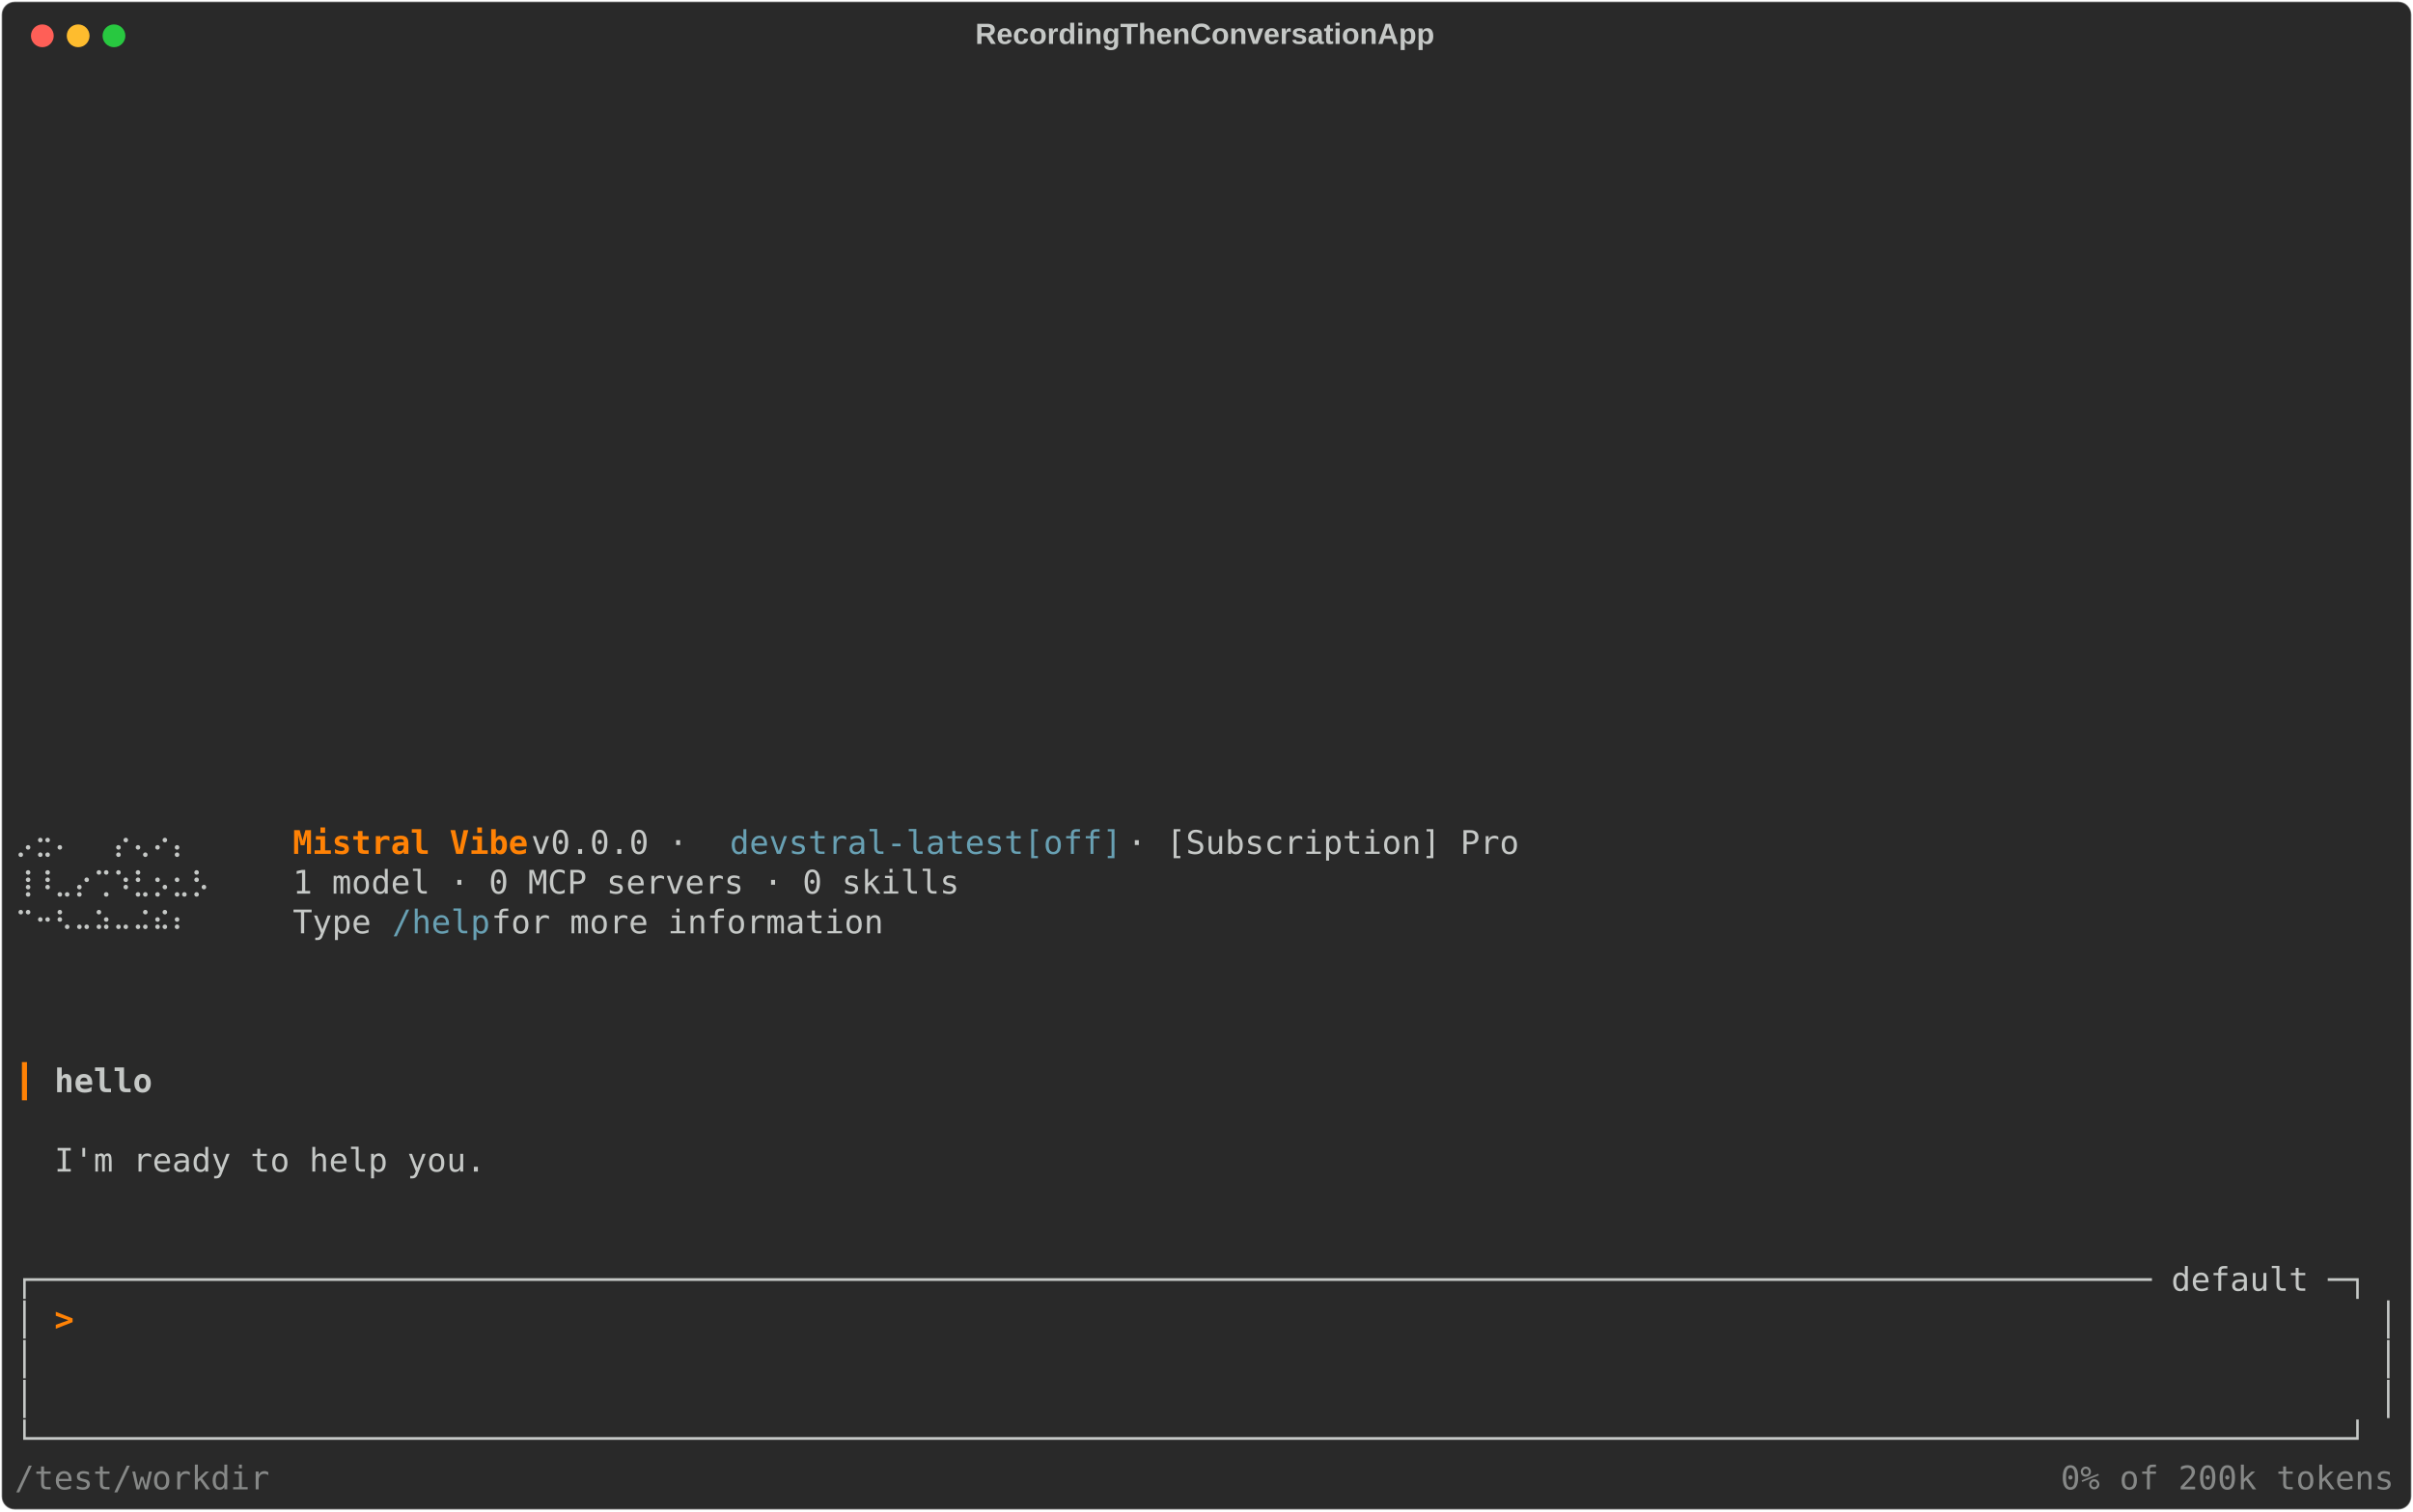
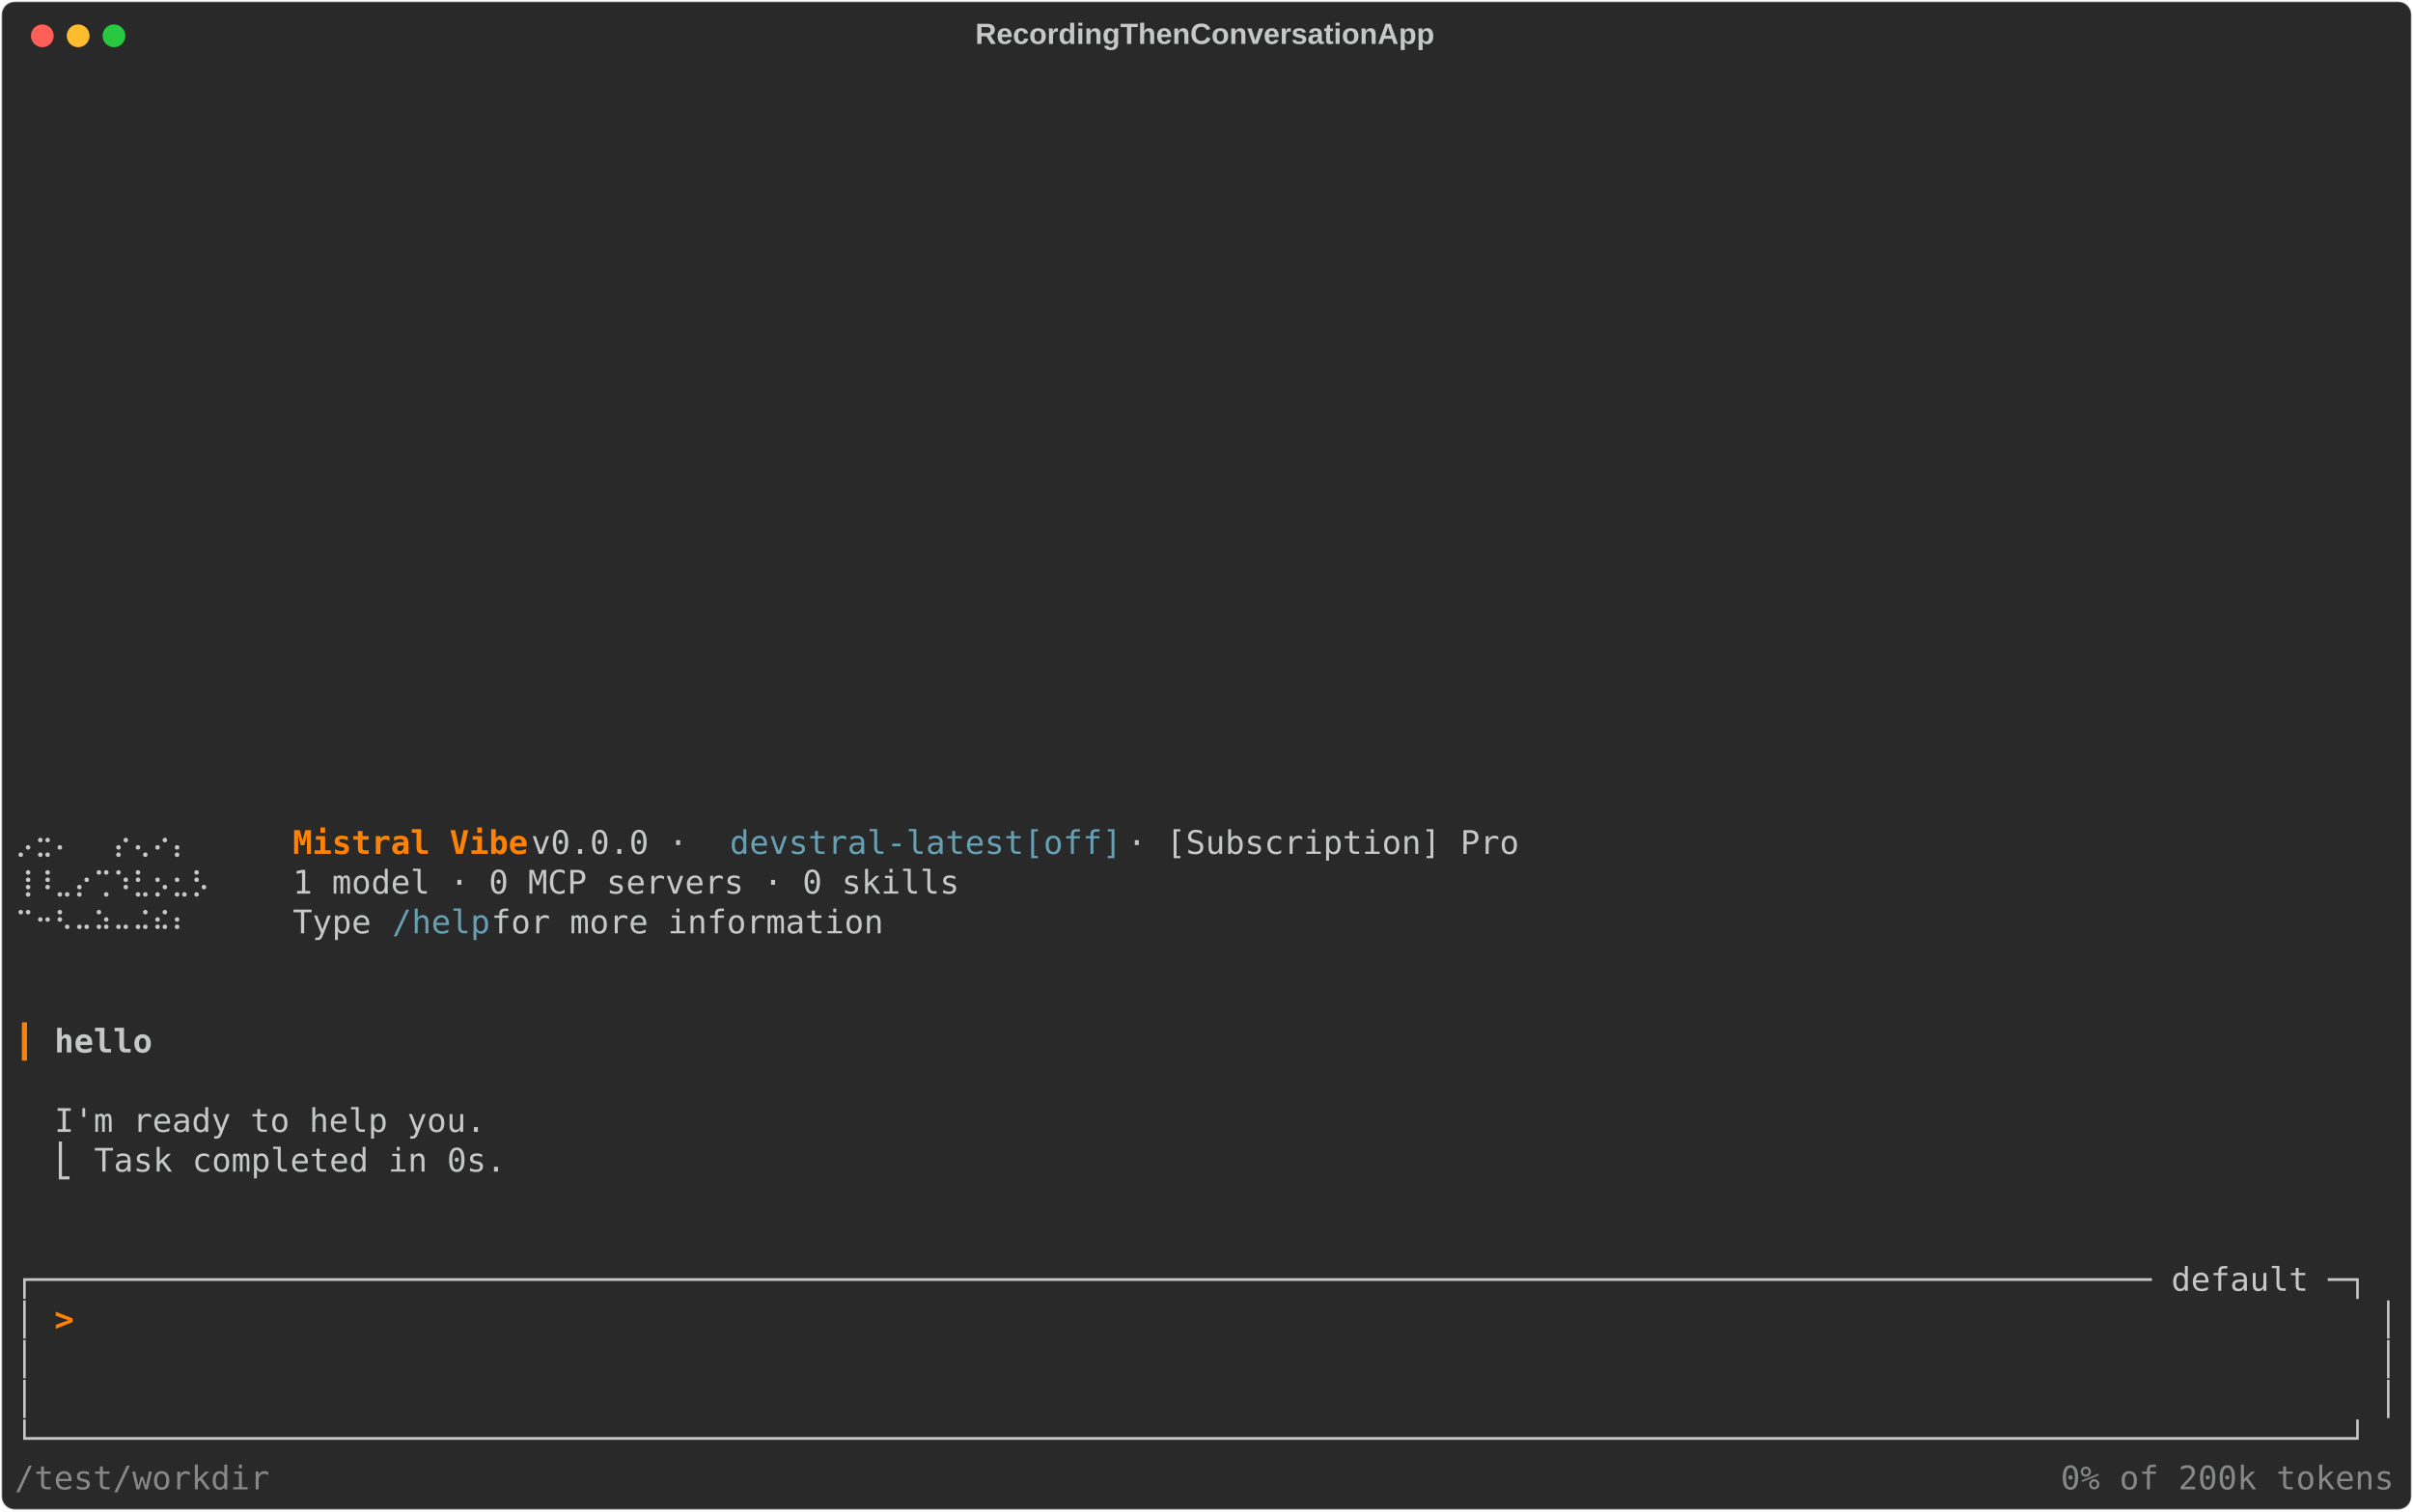
<svg xmlns="http://www.w3.org/2000/svg" class="rich-terminal" viewBox="0 0 1482 928.4">
  <style>

    @font-face {
        font-family: "Fira Code";
        src: local("FiraCode-Regular"),
                url("https://cdnjs.cloudflare.com/ajax/libs/firacode/6.2.0/woff2/FiraCode-Regular.woff2") format("woff2"),
                url("https://cdnjs.cloudflare.com/ajax/libs/firacode/6.2.0/woff/FiraCode-Regular.woff") format("woff");
        font-style: normal;
        font-weight: 400;
    }
    @font-face {
        font-family: "Fira Code";
        src: local("FiraCode-Bold"),
                url("https://cdnjs.cloudflare.com/ajax/libs/firacode/6.2.0/woff2/FiraCode-Bold.woff2") format("woff2"),
                url("https://cdnjs.cloudflare.com/ajax/libs/firacode/6.2.0/woff/FiraCode-Bold.woff") format("woff");
        font-style: bold;
        font-weight: 700;
    }

    .terminal-matrix {
        font-family: Fira Code, monospace;
        font-size: 20px;
        line-height: 24.4px;
        font-variant-east-asian: full-width;
    }

    .terminal-title {
        font-size: 18px;
        font-weight: bold;
        font-family: arial;
    }

    .terminal-r1 { fill: #c5c8c6 }
.terminal-r2 { fill: #ff8205;font-weight: bold }
.terminal-r3 { fill: #68a0b3 }
.terminal-r4 { fill: #ff8205 }
.terminal-r5 { fill: #c5c8c6;font-weight: bold }
.terminal-r6 { fill: #868887 }
    </style>
  <defs>
    <clipPath id="terminal-clip-terminal">
      <rect x="0" y="0" width="1463.0" height="877.4" />
    </clipPath>
    <clipPath id="terminal-line-0">
      <rect x="0" y="1.5" width="1464" height="24.65" />
    </clipPath>
    <clipPath id="terminal-line-1">
      <rect x="0" y="25.9" width="1464" height="24.65" />
    </clipPath>
    <clipPath id="terminal-line-2">
      <rect x="0" y="50.3" width="1464" height="24.65" />
    </clipPath>
    <clipPath id="terminal-line-3">
      <rect x="0" y="74.7" width="1464" height="24.65" />
    </clipPath>
    <clipPath id="terminal-line-4">
      <rect x="0" y="99.1" width="1464" height="24.65" />
    </clipPath>
    <clipPath id="terminal-line-5">
      <rect x="0" y="123.5" width="1464" height="24.65" />
    </clipPath>
    <clipPath id="terminal-line-6">
      <rect x="0" y="147.9" width="1464" height="24.65" />
    </clipPath>
    <clipPath id="terminal-line-7">
      <rect x="0" y="172.3" width="1464" height="24.65" />
    </clipPath>
    <clipPath id="terminal-line-8">
      <rect x="0" y="196.7" width="1464" height="24.65" />
    </clipPath>
    <clipPath id="terminal-line-9">
      <rect x="0" y="221.1" width="1464" height="24.65" />
    </clipPath>
    <clipPath id="terminal-line-10">
      <rect x="0" y="245.5" width="1464" height="24.65" />
    </clipPath>
    <clipPath id="terminal-line-11">
      <rect x="0" y="269.9" width="1464" height="24.65" />
    </clipPath>
    <clipPath id="terminal-line-12">
      <rect x="0" y="294.3" width="1464" height="24.65" />
    </clipPath>
    <clipPath id="terminal-line-13">
      <rect x="0" y="318.7" width="1464" height="24.65" />
    </clipPath>
    <clipPath id="terminal-line-14">
      <rect x="0" y="343.1" width="1464" height="24.65" />
    </clipPath>
    <clipPath id="terminal-line-15">
      <rect x="0" y="367.5" width="1464" height="24.65" />
    </clipPath>
    <clipPath id="terminal-line-16">
      <rect x="0" y="391.9" width="1464" height="24.65" />
    </clipPath>
    <clipPath id="terminal-line-17">
      <rect x="0" y="416.3" width="1464" height="24.65" />
    </clipPath>
    <clipPath id="terminal-line-18">
      <rect x="0" y="440.7" width="1464" height="24.65" />
    </clipPath>
    <clipPath id="terminal-line-19">
      <rect x="0" y="465.1" width="1464" height="24.65" />
    </clipPath>
    <clipPath id="terminal-line-20">
      <rect x="0" y="489.5" width="1464" height="24.65" />
    </clipPath>
    <clipPath id="terminal-line-21">
      <rect x="0" y="513.9" width="1464" height="24.65" />
    </clipPath>
    <clipPath id="terminal-line-22">
      <rect x="0" y="538.3" width="1464" height="24.65" />
    </clipPath>
    <clipPath id="terminal-line-23">
      <rect x="0" y="562.7" width="1464" height="24.65" />
    </clipPath>
    <clipPath id="terminal-line-24">
      <rect x="0" y="587.1" width="1464" height="24.65" />
    </clipPath>
    <clipPath id="terminal-line-25">
      <rect x="0" y="611.5" width="1464" height="24.65" />
    </clipPath>
    <clipPath id="terminal-line-26">
      <rect x="0" y="635.9" width="1464" height="24.65" />
    </clipPath>
    <clipPath id="terminal-line-27">
      <rect x="0" y="660.3" width="1464" height="24.65" />
    </clipPath>
    <clipPath id="terminal-line-28">
      <rect x="0" y="684.7" width="1464" height="24.65" />
    </clipPath>
    <clipPath id="terminal-line-29">
      <rect x="0" y="709.1" width="1464" height="24.65" />
    </clipPath>
    <clipPath id="terminal-line-30">
      <rect x="0" y="733.5" width="1464" height="24.65" />
    </clipPath>
    <clipPath id="terminal-line-31">
      <rect x="0" y="757.9" width="1464" height="24.65" />
    </clipPath>
    <clipPath id="terminal-line-32">
      <rect x="0" y="782.3" width="1464" height="24.65" />
    </clipPath>
    <clipPath id="terminal-line-33">
      <rect x="0" y="806.7" width="1464" height="24.65" />
    </clipPath>
    <clipPath id="terminal-line-34">
      <rect x="0" y="831.1" width="1464" height="24.65" />
    </clipPath>
  </defs>
  <rect fill="#292929" stroke="rgba(255,255,255,0.35)" stroke-width="1" x="1" y="1" width="1480" height="926.4" rx="8" />
  <text class="terminal-title" fill="#c5c8c6" text-anchor="middle" x="740" y="27">RecordingThenConversationApp</text>
  <g transform="translate(26,22)">
    <circle cx="0" cy="0" r="7" fill="#ff5f57" />
    <circle cx="22" cy="0" r="7" fill="#febc2e" />
    <circle cx="44" cy="0" r="7" fill="#28c840" />
  </g>
  <g transform="translate(9, 41)" clip-path="url(#terminal-clip-terminal)">
    <g class="terminal-matrix">
      <text class="terminal-r1" x="1464" y="20" textLength="12.2" clip-path="url(#terminal-line-0)">
</text>
      <text class="terminal-r1" x="1464" y="44.4" textLength="12.2" clip-path="url(#terminal-line-1)">
</text>
      <text class="terminal-r1" x="1464" y="68.8" textLength="12.2" clip-path="url(#terminal-line-2)">
</text>
      <text class="terminal-r1" x="1464" y="93.2" textLength="12.2" clip-path="url(#terminal-line-3)">
</text>
      <text class="terminal-r1" x="1464" y="117.6" textLength="12.2" clip-path="url(#terminal-line-4)">
</text>
      <text class="terminal-r1" x="1464" y="142" textLength="12.2" clip-path="url(#terminal-line-5)">
</text>
      <text class="terminal-r1" x="1464" y="166.4" textLength="12.2" clip-path="url(#terminal-line-6)">
</text>
      <text class="terminal-r1" x="1464" y="190.8" textLength="12.2" clip-path="url(#terminal-line-7)">
</text>
      <text class="terminal-r1" x="1464" y="215.2" textLength="12.2" clip-path="url(#terminal-line-8)">
</text>
      <text class="terminal-r1" x="1464" y="239.6" textLength="12.2" clip-path="url(#terminal-line-9)">
</text>
      <text class="terminal-r1" x="1464" y="264" textLength="12.2" clip-path="url(#terminal-line-10)">
</text>
      <text class="terminal-r1" x="1464" y="288.4" textLength="12.2" clip-path="url(#terminal-line-11)">
</text>
      <text class="terminal-r1" x="1464" y="312.8" textLength="12.2" clip-path="url(#terminal-line-12)">
</text>
      <text class="terminal-r1" x="1464" y="337.2" textLength="12.2" clip-path="url(#terminal-line-13)">
</text>
      <text class="terminal-r1" x="1464" y="361.6" textLength="12.2" clip-path="url(#terminal-line-14)">
</text>
      <text class="terminal-r1" x="1464" y="386" textLength="12.2" clip-path="url(#terminal-line-15)">
</text>
      <text class="terminal-r1" x="1464" y="410.4" textLength="12.2" clip-path="url(#terminal-line-16)">
</text>
      <text class="terminal-r1" x="1464" y="434.8" textLength="12.2" clip-path="url(#terminal-line-17)">
</text>
      <text class="terminal-r1" x="1464" y="459.2" textLength="12.2" clip-path="url(#terminal-line-18)">
</text>
      <text class="terminal-r1" x="0" y="483.6" textLength="134.2" clip-path="url(#terminal-line-19)">  ⡠⣒⠄  ⡔⢄⠔⡄</text>
      <text class="terminal-r2" x="170.8" y="483.6" textLength="146.4" clip-path="url(#terminal-line-19)">Mistral Vibe</text>
      <text class="terminal-r1" x="317.2" y="483.6" textLength="122" clip-path="url(#terminal-line-19)"> v0.0.0 · </text>
      <text class="terminal-r3" x="439.2" y="483.6" textLength="244" clip-path="url(#terminal-line-19)">devstral-latest[off]</text>
      <text class="terminal-r1" x="683.2" y="483.6" textLength="256.2" clip-path="url(#terminal-line-19)"> · [Subscription] Pro</text>
      <text class="terminal-r1" x="1464" y="483.6" textLength="12.2" clip-path="url(#terminal-line-19)">
</text>
      <text class="terminal-r1" x="0" y="508" textLength="134.2" clip-path="url(#terminal-line-20)"> ⢸⠸⣀⡔⢉⠱⣃⡢⣂⡣</text>
      <text class="terminal-r1" x="170.8" y="508" textLength="414.8" clip-path="url(#terminal-line-20)">1 model · 0 MCP servers · 0 skills</text>
      <text class="terminal-r1" x="1464" y="508" textLength="12.2" clip-path="url(#terminal-line-20)">
</text>
      <text class="terminal-r1" x="0" y="532.4" textLength="134.2" clip-path="url(#terminal-line-21)">  ⠉⠒⠣⠤⠵⠤⠬⠮⠆</text>
      <text class="terminal-r1" x="170.8" y="532.4" textLength="61" clip-path="url(#terminal-line-21)">Type </text>
      <text class="terminal-r3" x="231.8" y="532.4" textLength="61" clip-path="url(#terminal-line-21)">/help</text>
      <text class="terminal-r1" x="292.8" y="532.4" textLength="256.2" clip-path="url(#terminal-line-21)"> for more information</text>
      <text class="terminal-r1" x="1464" y="532.4" textLength="12.2" clip-path="url(#terminal-line-21)">
</text>
      <text class="terminal-r1" x="1464" y="556.8" textLength="12.2" clip-path="url(#terminal-line-22)">
</text>
      <text class="terminal-r1" x="1464" y="581.2" textLength="12.2" clip-path="url(#terminal-line-23)">
</text>
+       <text class="terminal-r4" x="0" y="605.6" textLength="12.2" clip-path="url(#terminal-line-24)">┃</text>
+       <text class="terminal-r5" x="24.4" y="605.6" textLength="61" clip-path="url(#terminal-line-24)">hello</text>
      <text class="terminal-r1" x="1464" y="605.6" textLength="12.2" clip-path="url(#terminal-line-24)">
</text>
-       <text class="terminal-r4" x="0" y="630" textLength="12.2" clip-path="url(#terminal-line-25)">┃</text>
-       <text class="terminal-r5" x="24.4" y="630" textLength="61" clip-path="url(#terminal-line-25)">hello</text>
      <text class="terminal-r1" x="1464" y="630" textLength="12.2" clip-path="url(#terminal-line-25)">
</text>
+       <text class="terminal-r1" x="24.4" y="654.4" textLength="268.4" clip-path="url(#terminal-line-26)">I'm ready to help you.</text>
      <text class="terminal-r1" x="1464" y="654.4" textLength="12.2" clip-path="url(#terminal-line-26)">
</text>
-       <text class="terminal-r1" x="24.4" y="678.8" textLength="268.4" clip-path="url(#terminal-line-27)">I'm ready to help you.</text>
-       <text class="terminal-r1" x="1464" y="678.8" textLength="12.2" clip-path="url(#terminal-line-27)">n
+       <text class="terminal-r1" x="24.4" y="678.8" textLength="12.2" clip-path="url(#terminal-line-27)">⎣</text>
+       <text class="terminal-r1" x="48.8" y="678.8" textLength="256.2" clip-path="url(#terminal-line-27)">Task completed in 0s.</text>
+       <text class="terminal-r1" x="1464" y="678.8" textLength="12.2" clip-path="url(#terminal-line-27)">
</text>
      <text class="terminal-r1" x="1464" y="703.2" textLength="12.2" clip-path="url(#terminal-line-28)">
</text>
      <text class="terminal-r1" x="1464" y="727.6" textLength="12.2" clip-path="url(#terminal-line-29)">
</text>
      <text class="terminal-r1" x="0" y="752" textLength="1464" clip-path="url(#terminal-line-30)">┌──────────────────────────────────────────────────────────────────────────────────────────────────────────── default ─┐</text>
      <text class="terminal-r1" x="1464" y="752" textLength="12.2" clip-path="url(#terminal-line-30)">
</text>
      <text class="terminal-r1" x="0" y="776.4" textLength="12.2" clip-path="url(#terminal-line-31)">│</text>
      <text class="terminal-r2" x="24.4" y="776.4" textLength="12.2" clip-path="url(#terminal-line-31)">&gt;</text>
      <text class="terminal-r1" x="1451.8" y="776.4" textLength="12.2" clip-path="url(#terminal-line-31)">│</text>
      <text class="terminal-r1" x="1464" y="776.4" textLength="12.2" clip-path="url(#terminal-line-31)">
</text>
      <text class="terminal-r1" x="0" y="800.8" textLength="12.2" clip-path="url(#terminal-line-32)">│</text>
      <text class="terminal-r1" x="1451.8" y="800.8" textLength="12.2" clip-path="url(#terminal-line-32)">│</text>
      <text class="terminal-r1" x="1464" y="800.8" textLength="12.2" clip-path="url(#terminal-line-32)">
</text>
      <text class="terminal-r1" x="0" y="825.2" textLength="12.2" clip-path="url(#terminal-line-33)">│</text>
      <text class="terminal-r1" x="1451.8" y="825.2" textLength="12.2" clip-path="url(#terminal-line-33)">│</text>
      <text class="terminal-r1" x="1464" y="825.2" textLength="12.2" clip-path="url(#terminal-line-33)">
</text>
      <text class="terminal-r1" x="0" y="849.6" textLength="1464" clip-path="url(#terminal-line-34)">└──────────────────────────────────────────────────────────────────────────────────────────────────────────────────────┘</text>
      <text class="terminal-r1" x="1464" y="849.6" textLength="12.2" clip-path="url(#terminal-line-34)">
</text>
      <text class="terminal-r6" x="0" y="874" textLength="158.6" clip-path="url(#terminal-line-35)">/test/workdir</text>
      <text class="terminal-r6" x="1256.6" y="874" textLength="207.4" clip-path="url(#terminal-line-35)">0% of 200k tokens</text>
    </g>
  </g>
</svg>
